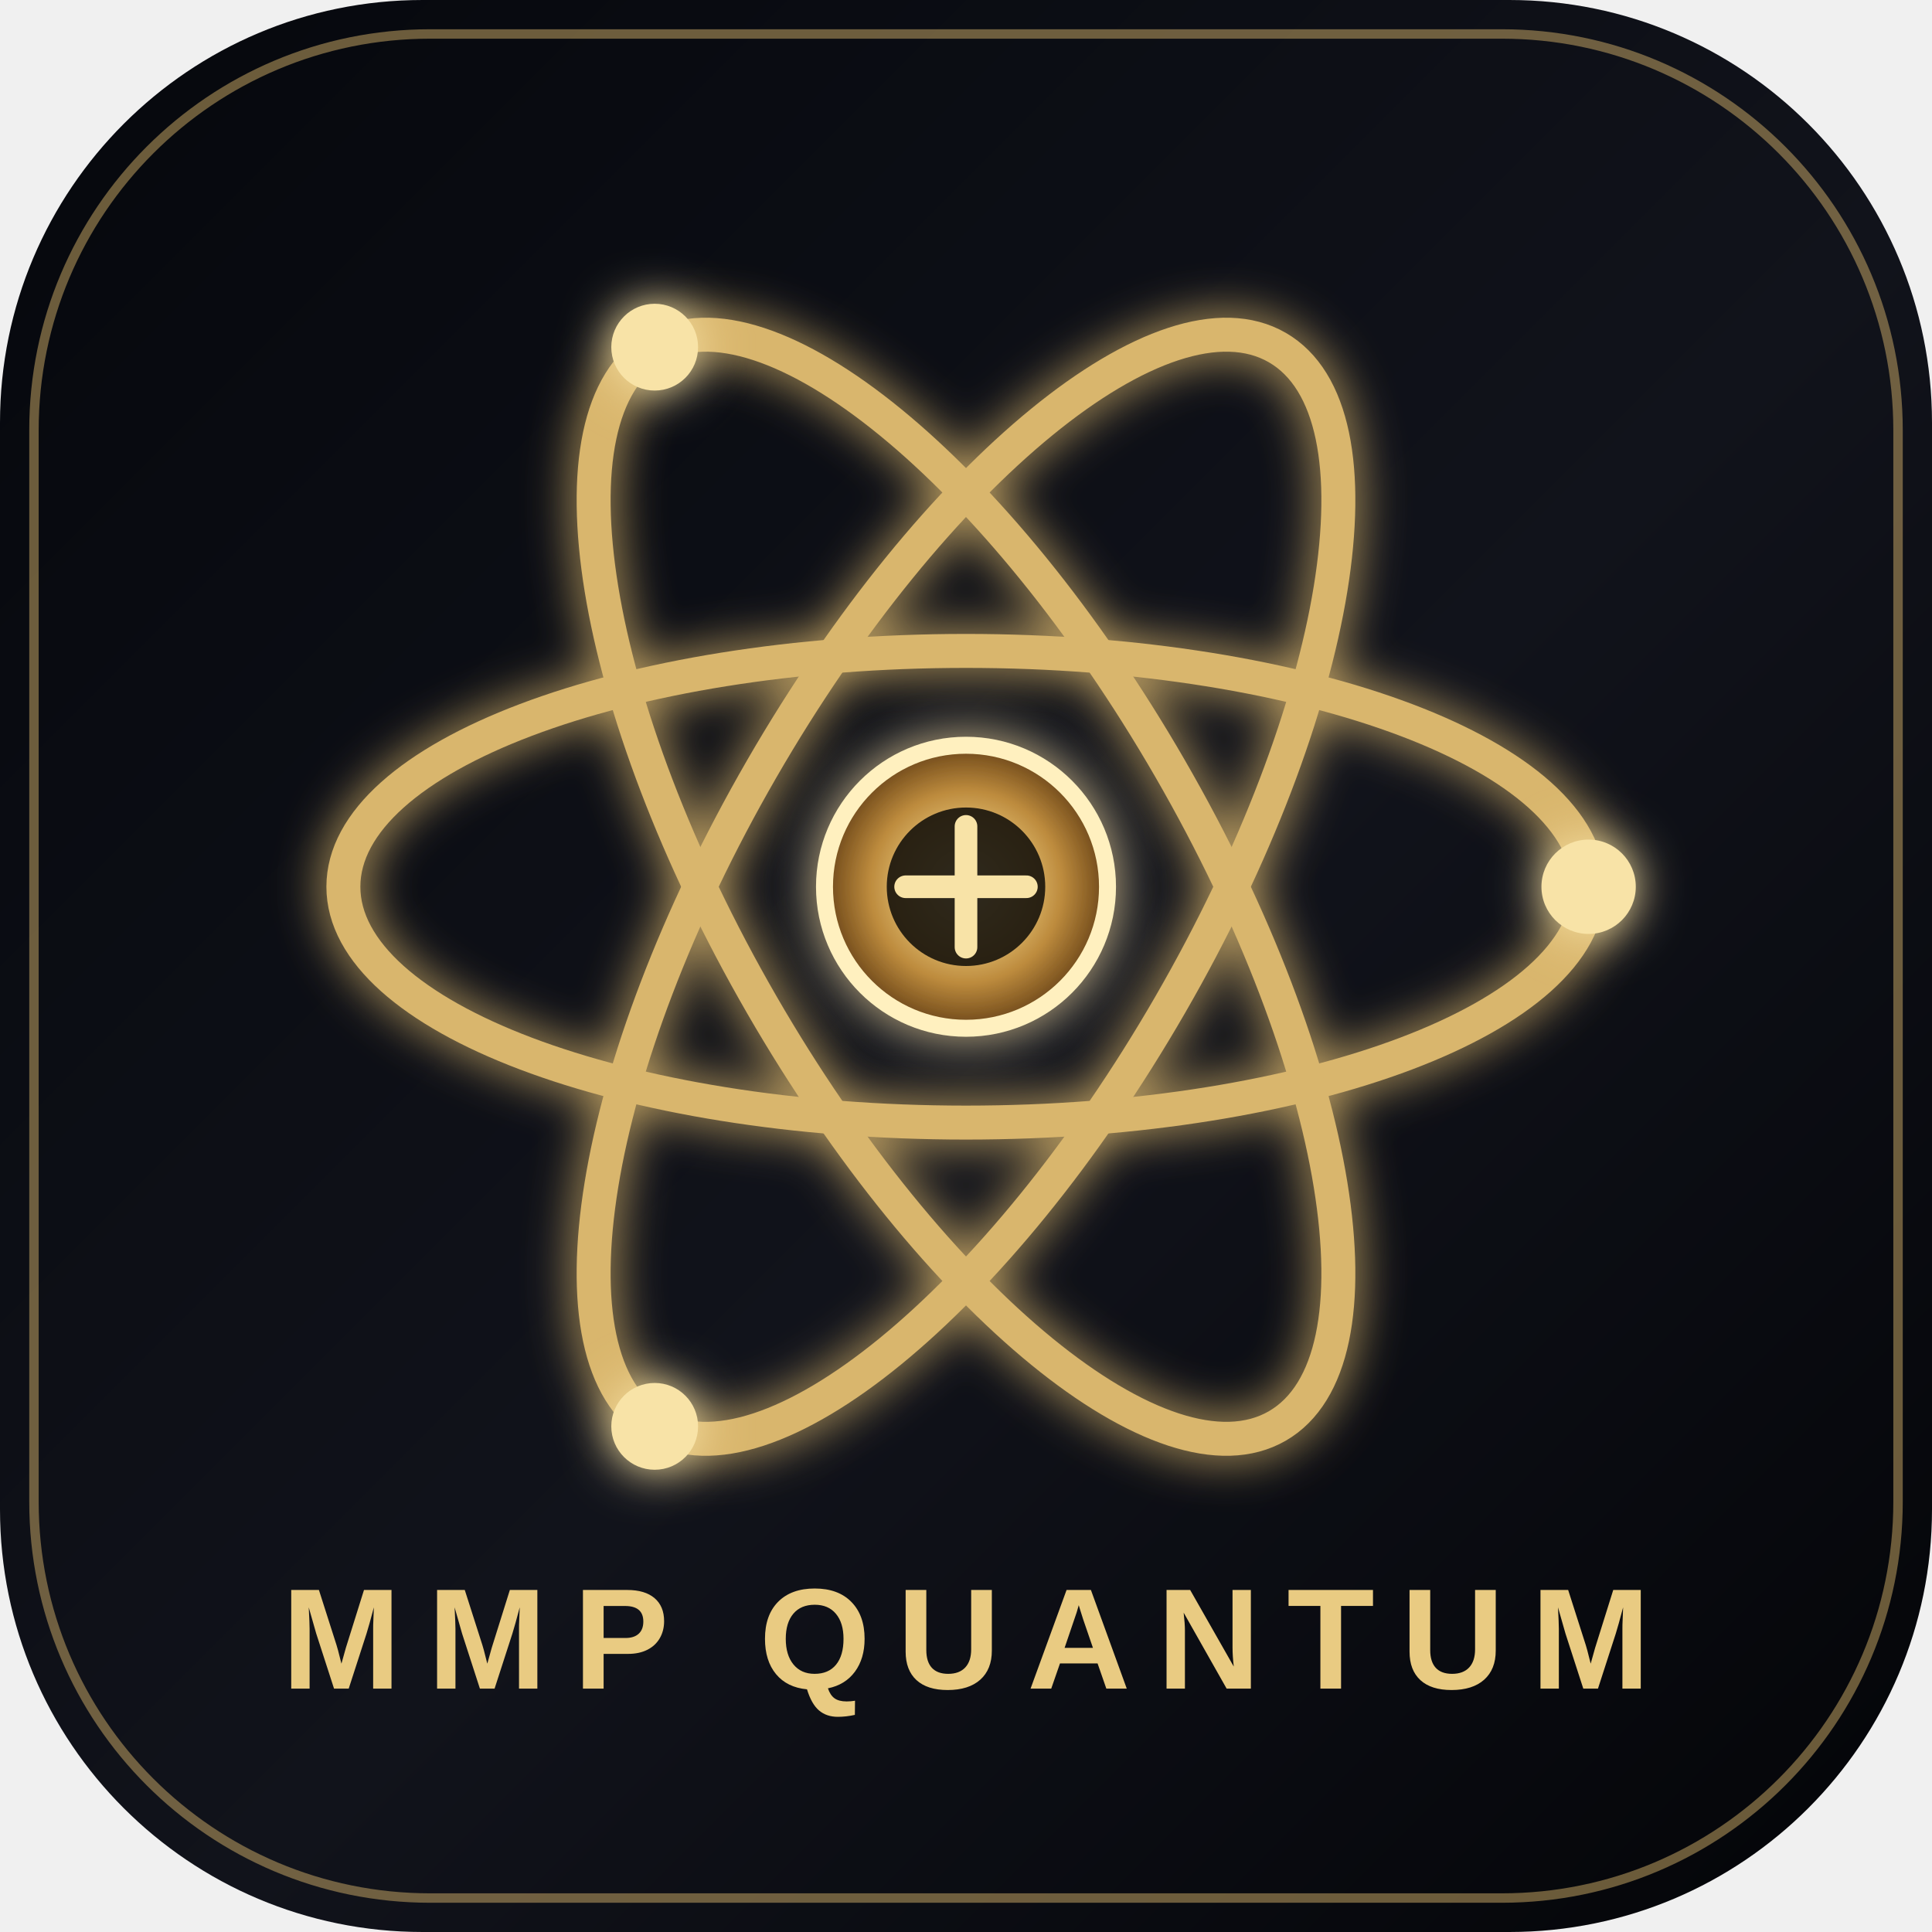
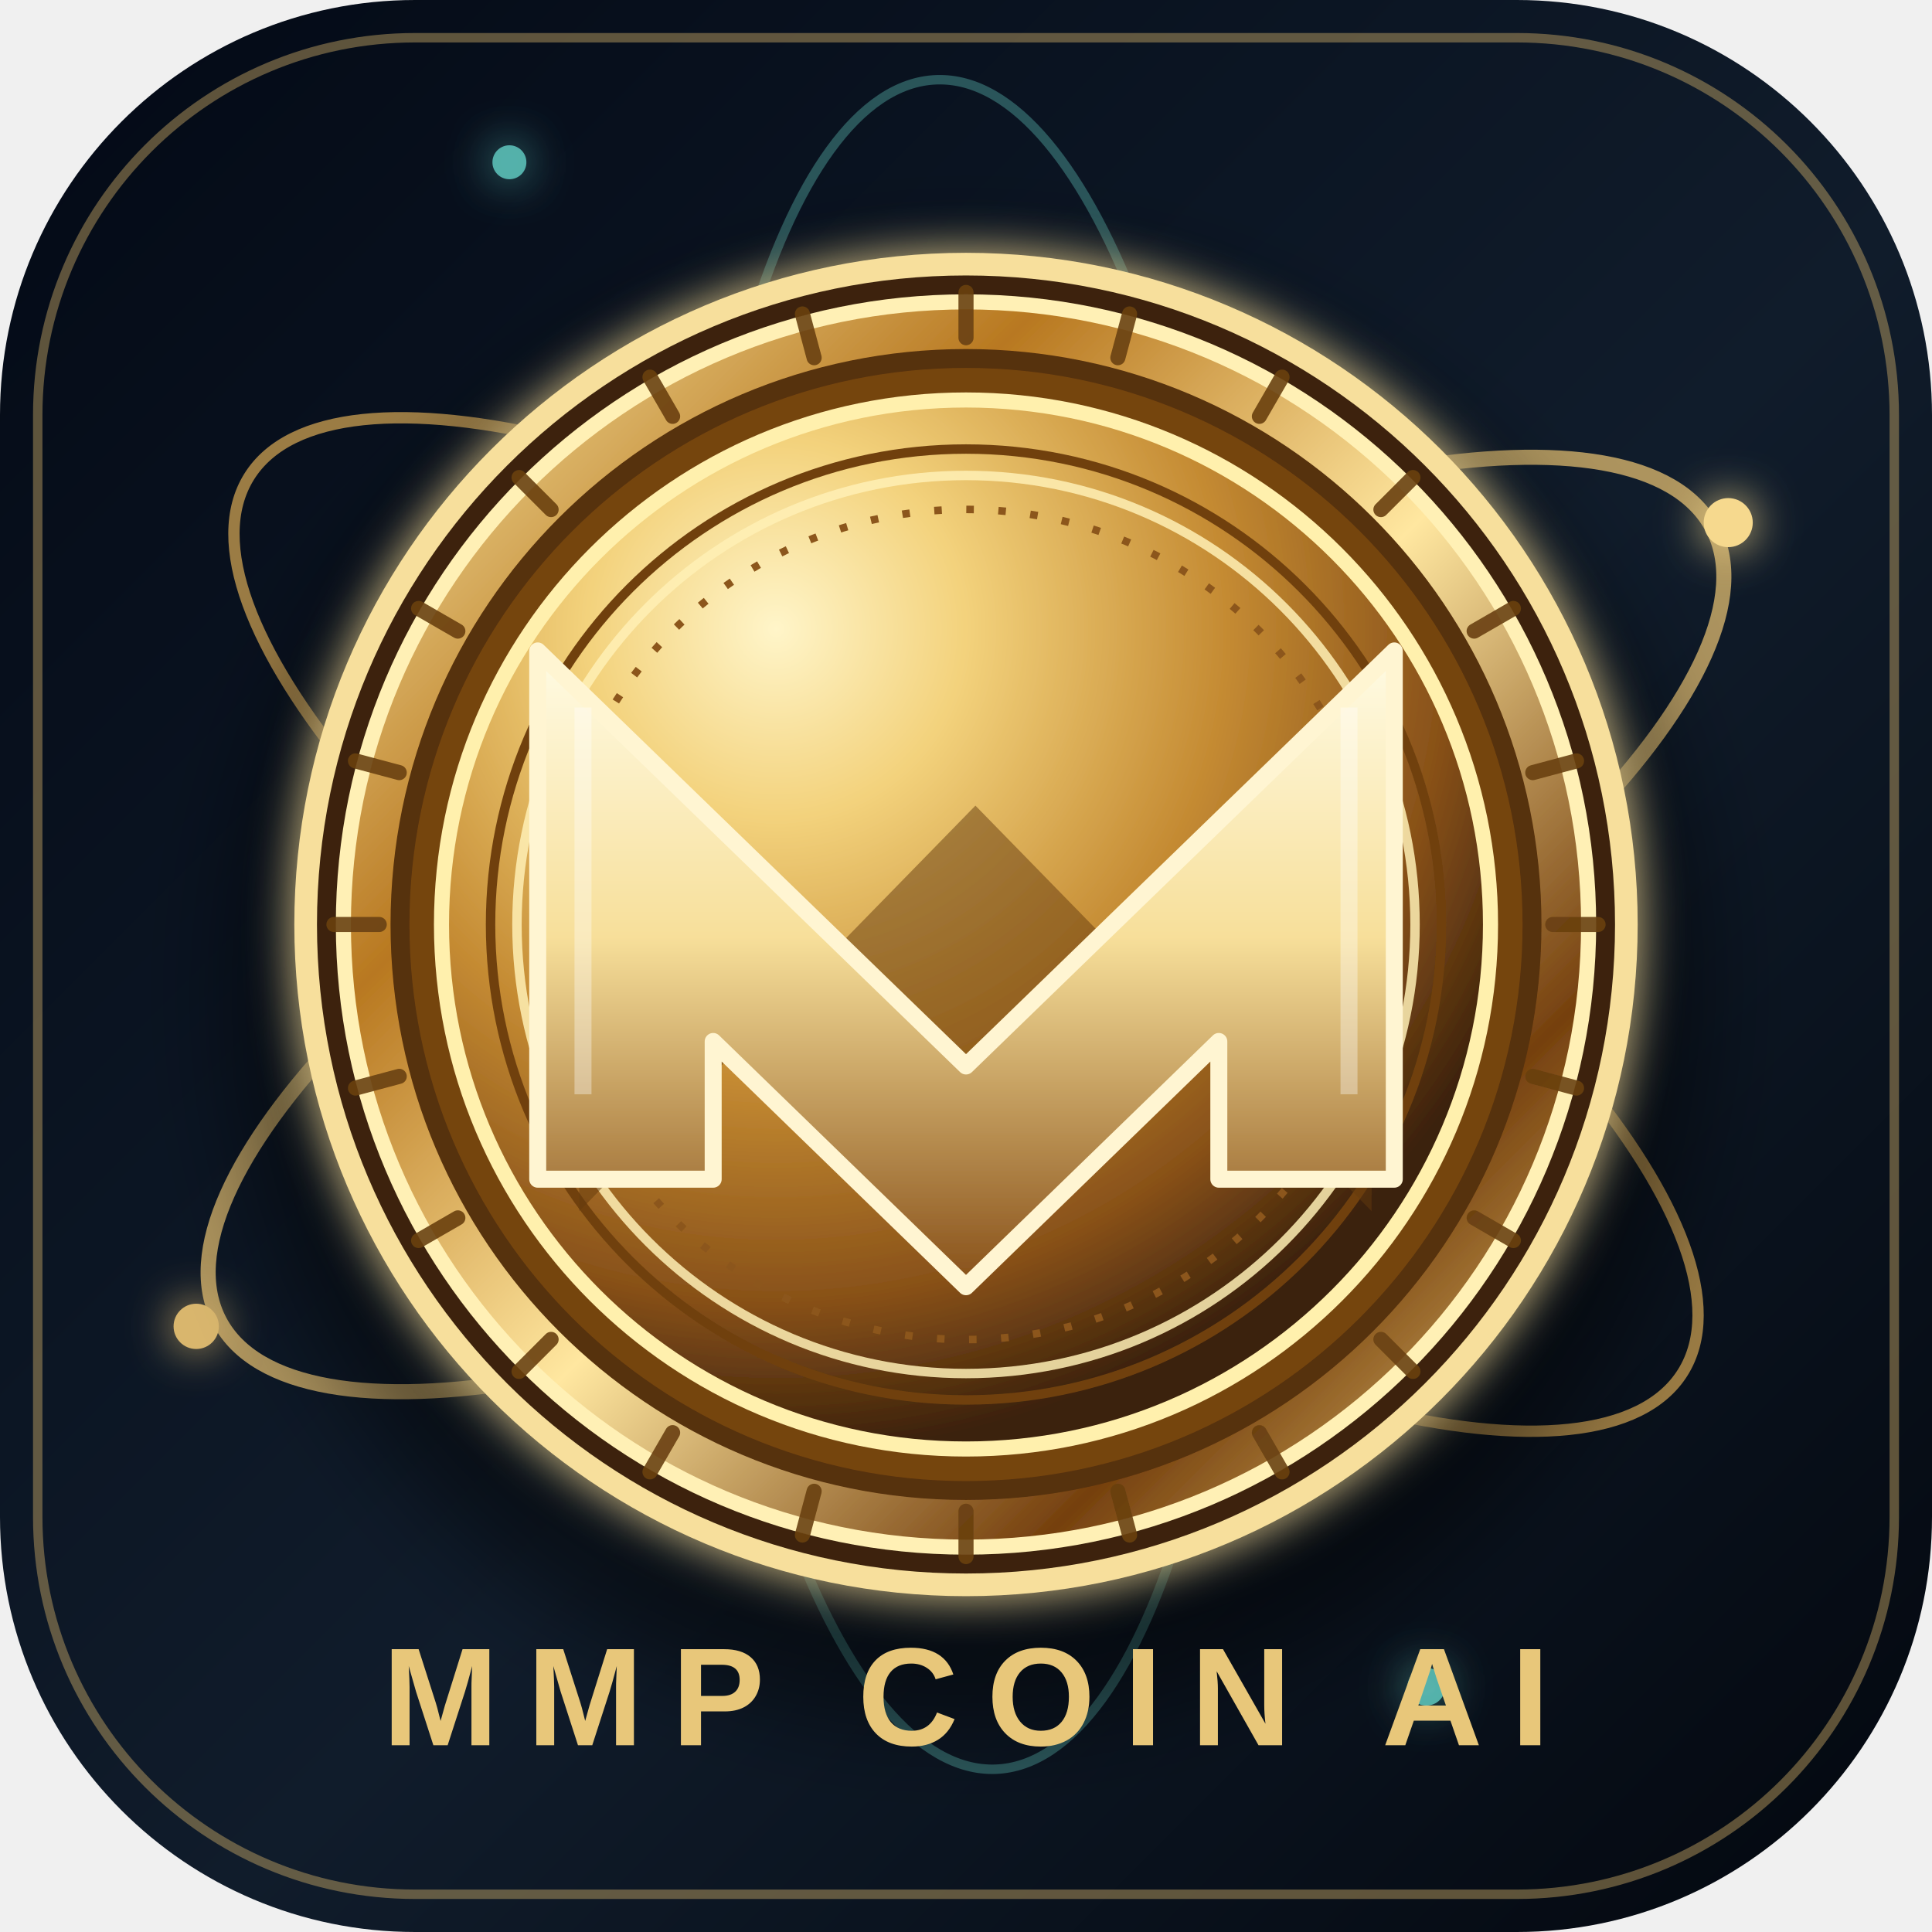
<svg xmlns="http://www.w3.org/2000/svg" width="1024" height="1024" viewBox="0 0 1024 1024">
  <defs>
    <linearGradient id="bg" x1="0" y1="0" x2="1" y2="1">
-       <stop stop-color="#05070c" />
-       <stop offset=".55" stop-color="#11131b" />
-       <stop offset="1" stop-color="#030407" />
+       <stop stop-color="#030915" />
+       <stop offset=".55" stop-color="#101c2b" />
+       <stop offset="1" stop-color="#03070e" />
    </linearGradient>
-     <radialGradient id="core">
-       <stop stop-color="#fff6d7" />
-       <stop offset=".25" stop-color="#f2d58c" />
-       <stop offset=".68" stop-color="#bd8b3d" />
-       <stop offset="1" stop-color="#6b4518" />
+     <radialGradient id="gold" cx="32%" cy="22%" r="78%">
+       <stop stop-color="#fff5c9" />
+       <stop offset=".23" stop-color="#f3d27c" />
+       <stop offset=".55" stop-color="#c48a32" />
+       <stop offset=".82" stop-color="#875018" />
+       <stop offset="1" stop-color="#3b210b" />
    </radialGradient>
+     <linearGradient id="rim" x1="0" y1="0" x2="1" y2="1">
+       <stop stop-color="#fff1b0" />
+       <stop offset=".28" stop-color="#b87820" />
+       <stop offset=".52" stop-color="#ffe7a0" />
+       <stop offset=".78" stop-color="#75400e" />
+       <stop offset="1" stop-color="#f6d57c" />
+     </linearGradient>
+     <linearGradient id="letter" x1="0" y1="0" x2="0" y2="1">
+       <stop stop-color="#fffbe4" />
+       <stop offset=".45" stop-color="#f7df9a" />
+       <stop offset="1" stop-color="#875019" />
+     </linearGradient>
+     <filter id="shadow" x="-30%" y="-30%" width="160%" height="170%">
+       <feGaussianBlur stdDeviation="24" />
+     </filter>
    <filter id="glow">
-       <feGaussianBlur stdDeviation="13" result="b" />
+       <feGaussianBlur stdDeviation="12" result="b" />
      <feMerge>
        <feMergeNode in="b" />
        <feMergeNode in="SourceGraphic" />
      </feMerge>
    </filter>
  </defs>
-   <rect width="1024" height="1024" rx="224" fill="url(#bg)" />
-   <rect x="18" y="18" width="988" height="988" rx="210" fill="none" stroke="#d9b66d" stroke-opacity=".48" stroke-width="5" />
-   <g fill="none" stroke="#d9b66d" stroke-width="18" filter="url(#glow)">
-     <ellipse cx="512" cy="470" rx="330" ry="125" />
-     <ellipse cx="512" cy="470" rx="330" ry="125" transform="rotate(60 512 470)" />
-     <ellipse cx="512" cy="470" rx="330" ry="125" transform="rotate(120 512 470)" />
+   <rect width="1024" height="1024" rx="220" fill="url(#bg)" />
+   <rect x="20" y="20" width="984" height="984" rx="200" fill="none" stroke="#d9b66c" stroke-opacity=".42" stroke-width="5" />
+   <g fill="none" stroke-linecap="round" opacity=".78">
+     <ellipse cx="512" cy="490" rx="448" ry="148" transform="rotate(-28 512 490)" stroke="#d9b66d" stroke-width="8" />
+     <ellipse cx="512" cy="490" rx="448" ry="148" transform="rotate(32 512 490)" stroke="#c49a50" stroke-width="6" />
+     <ellipse cx="512" cy="490" rx="448" ry="148" transform="rotate(88 512 490)" stroke="#65cfc6" stroke-width="5" opacity=".45" />
  </g>
-   <g fill="#f8e3a7" filter="url(#glow)">
-     <circle cx="842" cy="470" r="25" />
-     <circle cx="347" cy="184" r="23" />
-     <circle cx="347" cy="756" r="23" />
-     <circle cx="512" cy="470" r="75" fill="url(#core)" stroke="#fff0bf" stroke-width="9" />
+   <g filter="url(#glow)">
+     <circle cx="916" cy="277" r="13" fill="#f6d98e" />
+     <circle cx="104" cy="703" r="12" fill="#d9b66d" />
+     <circle cx="756" cy="894" r="10" fill="#65cfc6" opacity=".8" />
+     <circle cx="270" cy="86" r="9" fill="#65cfc6" opacity=".8" />
  </g>
-   <circle cx="512" cy="470" r="42" fill="#17130b" opacity=".9" />
-   <path d="M480 470h64M512 438v64" stroke="#f8e3a7" stroke-width="12" stroke-linecap="round" />
-   <text x="512" y="895" fill="#e9cb82" font-family="Arial,sans-serif" font-size="76" font-weight="800" letter-spacing="14" text-anchor="middle">MMP QUANTUM</text>
+   <circle cx="512" cy="525" r="390" fill="#000" opacity=".45" filter="url(#shadow)" />
+   <g filter="url(#glow)">
+     <circle cx="512" cy="490" r="350" fill="#3c240e" stroke="#f7df9c" stroke-width="12" />
+     <circle cx="512" cy="490" r="330" fill="url(#rim)" stroke="#fff0b5" stroke-width="8" />
+     <circle cx="512" cy="490" r="300" fill="#754511" stroke="#56300c" stroke-width="10" />
+     <circle cx="512" cy="490" r="278" fill="url(#gold)" stroke="#fff0ad" stroke-width="8" />
+     <circle cx="512" cy="490" r="252" fill="none" stroke="#70410f" stroke-width="5" />
+     <circle cx="512" cy="490" r="238" fill="none" stroke="#fff0b5" stroke-width="5" opacity=".85" />
+     <circle cx="512" cy="490" r="220" fill="none" stroke="#8c571b" stroke-width="4" stroke-dasharray="4 13" />
+     <g stroke="#69400f" stroke-width="8" stroke-linecap="round" opacity=".9">
+       <path d="M512 155v24M512 155v24" transform="rotate(0 512 490)" />
+       <path d="M512 155v24" transform="rotate(15 512 490)" />
+       <path d="M512 155v24" transform="rotate(30 512 490)" />
+       <path d="M512 155v24" transform="rotate(45 512 490)" />
+       <path d="M512 155v24" transform="rotate(60 512 490)" />
+       <path d="M512 155v24" transform="rotate(75 512 490)" />
+       <path d="M512 155v24" transform="rotate(90 512 490)" />
+       <path d="M512 155v24" transform="rotate(105 512 490)" />
+       <path d="M512 155v24" transform="rotate(120 512 490)" />
+       <path d="M512 155v24" transform="rotate(135 512 490)" />
+       <path d="M512 155v24" transform="rotate(150 512 490)" />
+       <path d="M512 155v24" transform="rotate(165 512 490)" />
+       <path d="M512 155v24" transform="rotate(180 512 490)" />
+       <path d="M512 155v24" transform="rotate(195 512 490)" />
+       <path d="M512 155v24" transform="rotate(210 512 490)" />
+       <path d="M512 155v24" transform="rotate(225 512 490)" />
+       <path d="M512 155v24" transform="rotate(240 512 490)" />
+       <path d="M512 155v24" transform="rotate(255 512 490)" />
+       <path d="M512 155v24" transform="rotate(270 512 490)" />
+       <path d="M512 155v24" transform="rotate(285 512 490)" />
+       <path d="M512 155v24" transform="rotate(300 512 490)" />
+       <path d="M512 155v24" transform="rotate(315 512 490)" />
+       <path d="M512 155v24" transform="rotate(330 512 490)" />
+       <path d="M512 155v24" transform="rotate(345 512 490)" />
+     </g>
+     <path d="M302 370V630L512 415L722 630V370L512 575Z" fill="#63390e" opacity=".5" transform="translate(5 12)" />
+     <path d="M285 625V345L512 565L739 345V625H646V552L512 682L378 552V625Z" fill="url(#letter)" stroke="#fff5d2" stroke-width="9" stroke-linejoin="round" />
+     <path d="M309 375V580M715 375V580" stroke="#fff" stroke-width="9" opacity=".35" />
+   </g>
+   <text x="512" y="925" font-family="Arial,sans-serif" font-size="74" font-weight="900" letter-spacing="15" text-anchor="middle" fill="#e8c77a">MMP COIN AI</text>
</svg>
